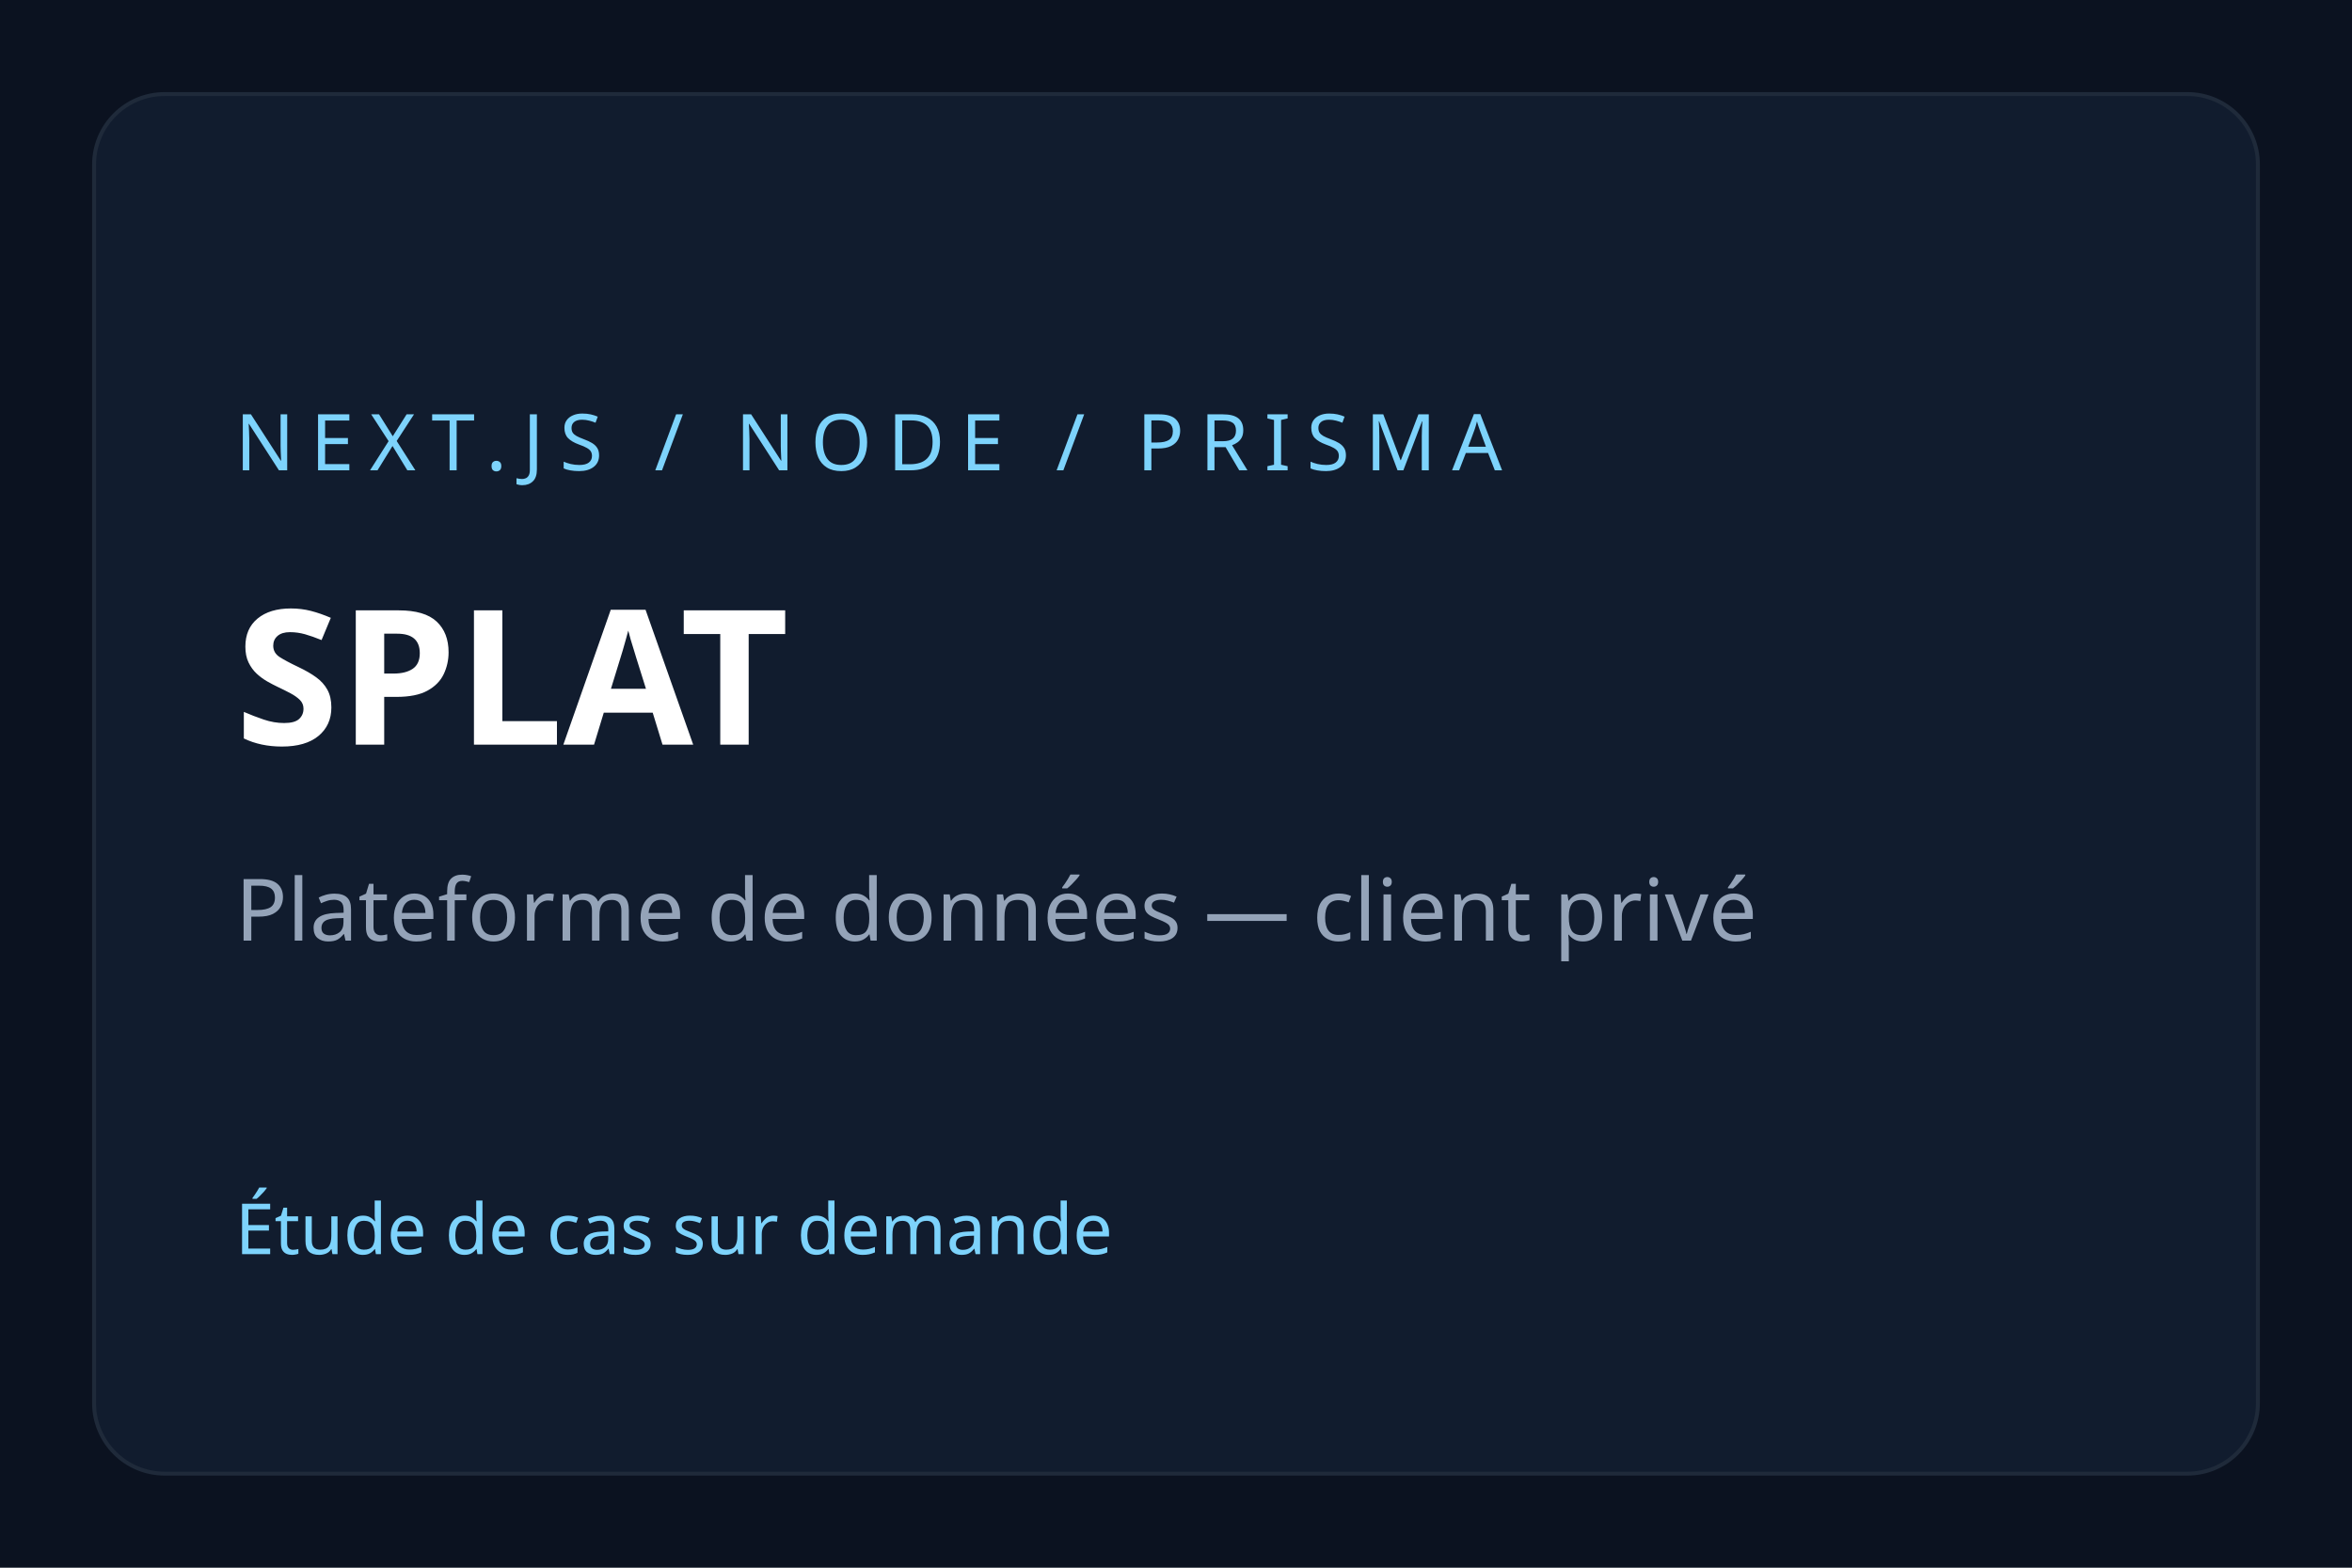
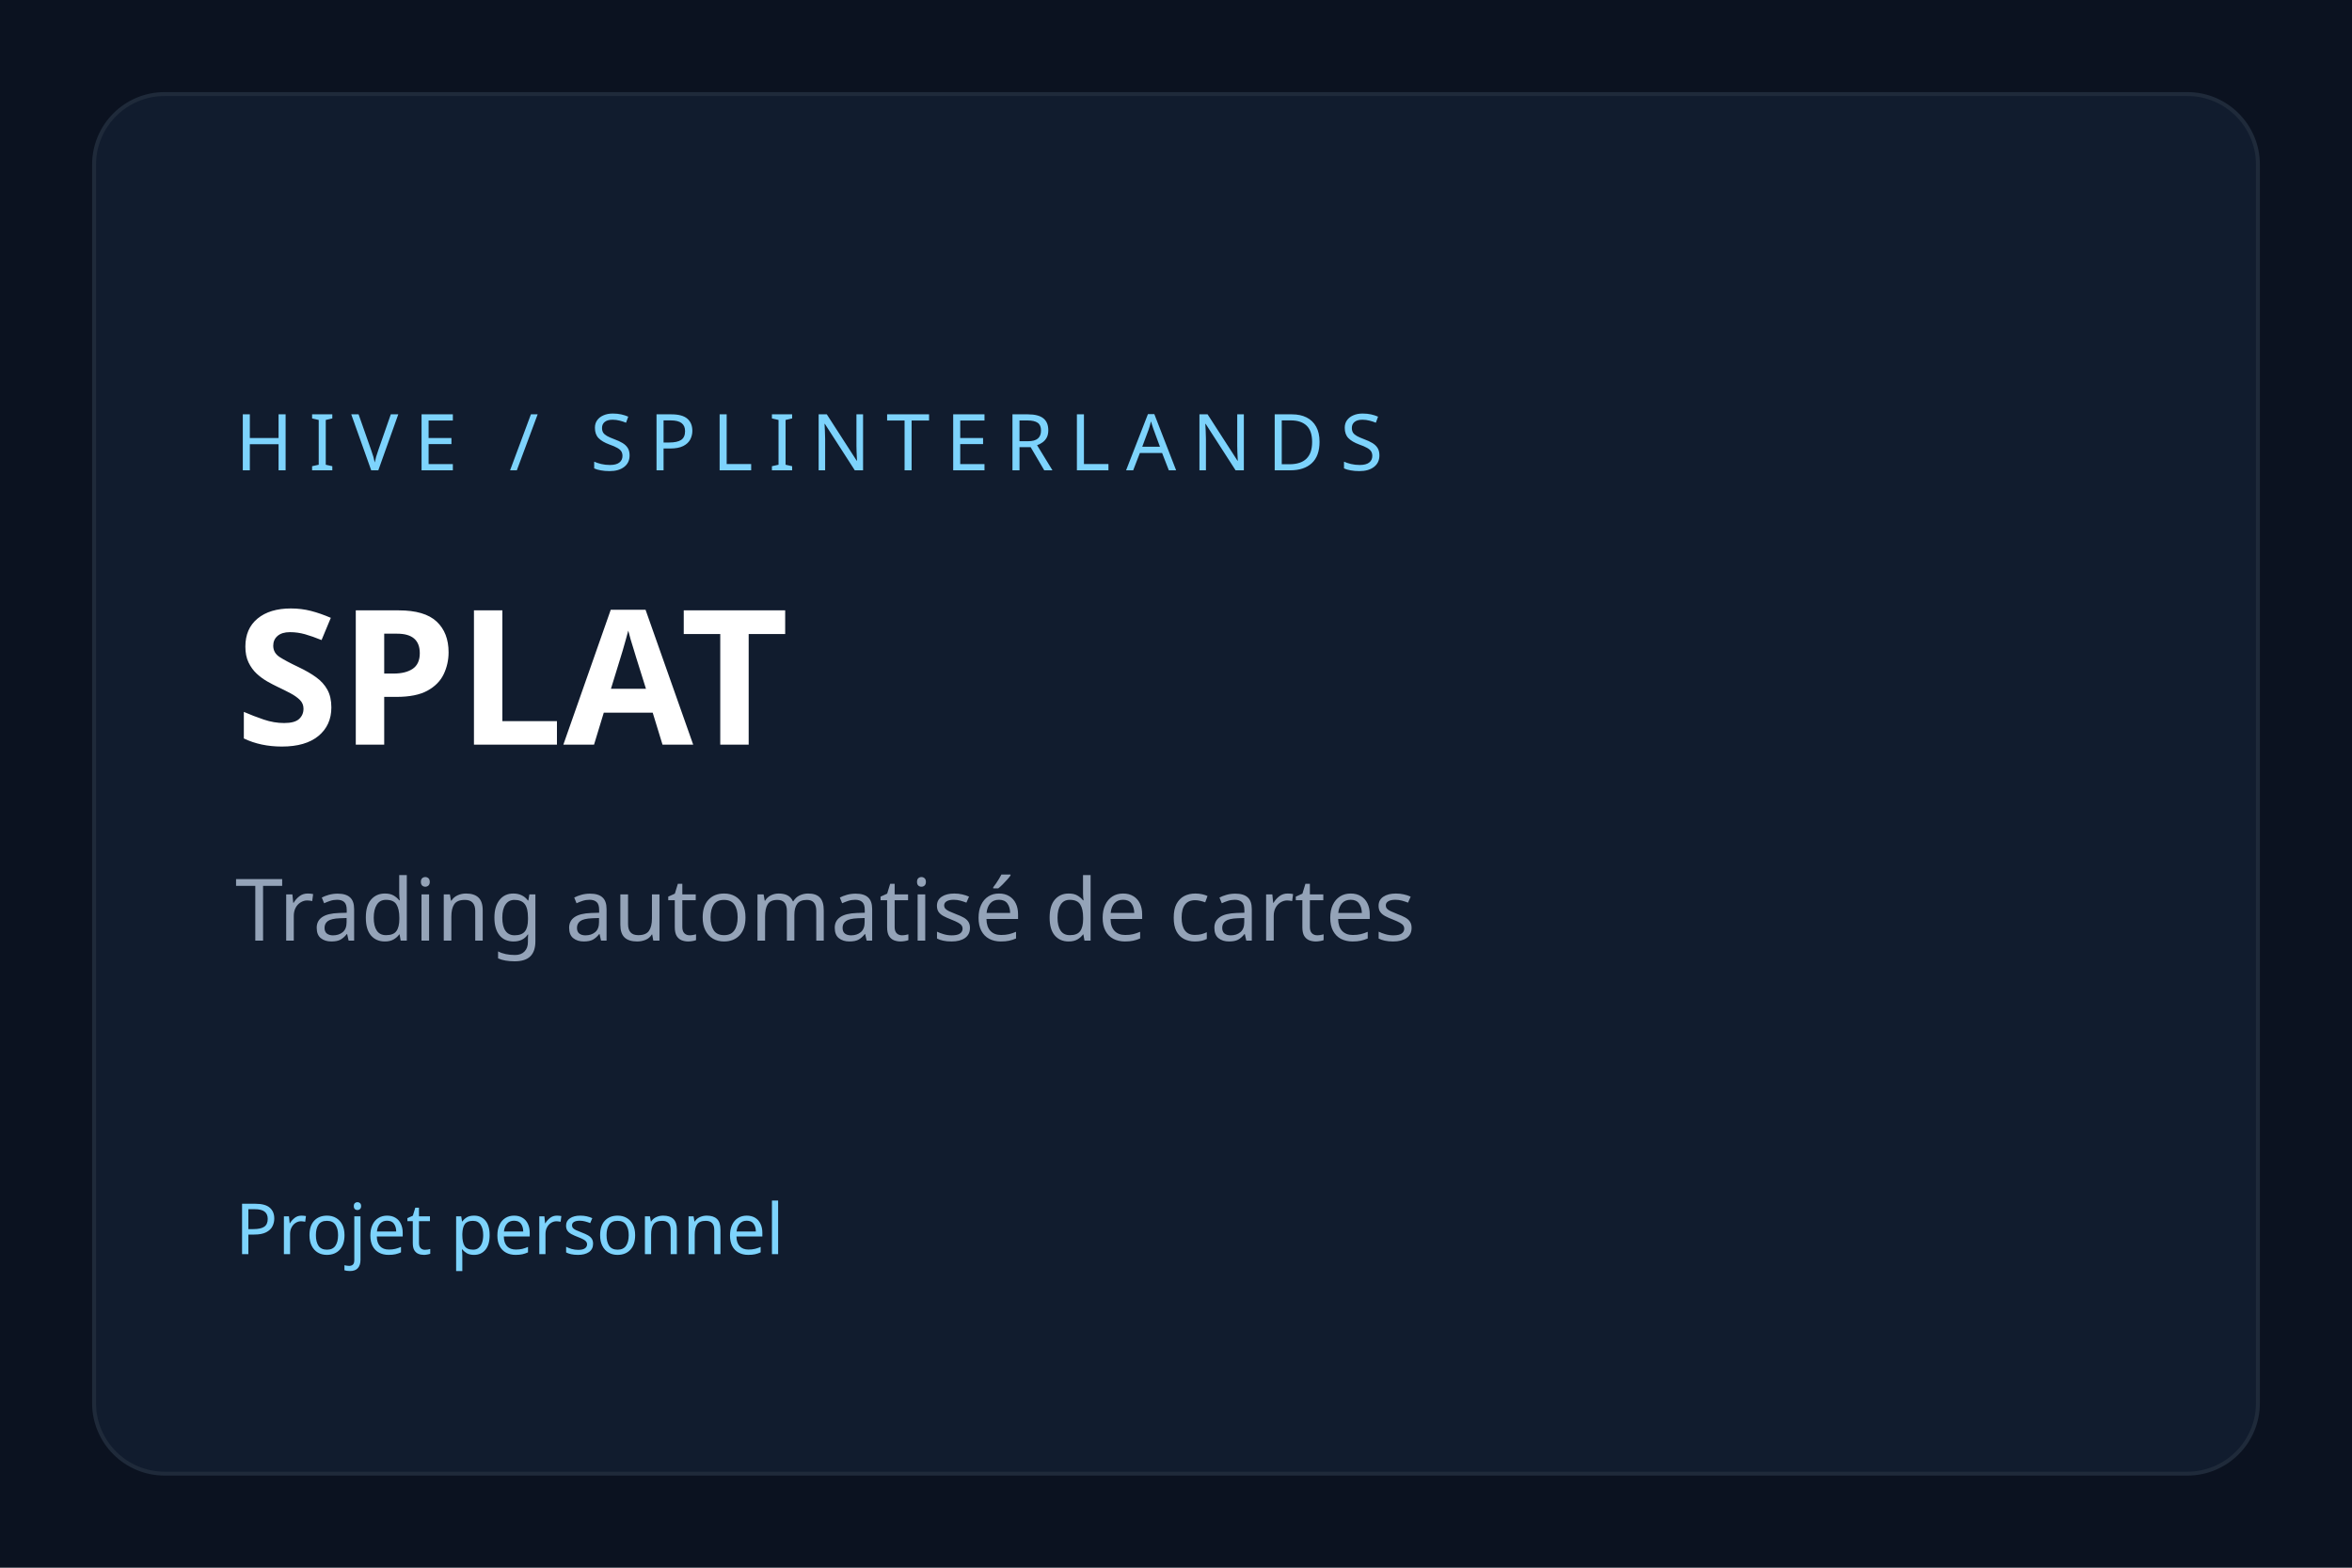
- <svg xmlns="http://www.w3.org/2000/svg" width="600" height="400" viewBox="0 0 600 400" role="img" aria-label="SPLAT, plateforme de données Next.js et PostgreSQL">
+ <svg xmlns="http://www.w3.org/2000/svg" width="600" height="400" viewBox="0 0 600 400" role="img" aria-label="SPLAT, trading automatisé de cartes sur Hive">
  <rect width="600" height="400" fill="#0b1220" />
  <rect x="24" y="24" width="552" height="352" rx="18" fill="#111c2e" stroke="#1f2a3a" />
-   <text x="60" y="120" fill="#7dd3fc" font-family="sans-serif" font-size="20" letter-spacing="4">NEXT.JS / NODE / PRISMA</text>
+   <text x="60" y="120" fill="#7dd3fc" font-family="sans-serif" font-size="20" letter-spacing="4">HIVE / SPLINTERLANDS</text>
  <text x="60" y="190" fill="#ffffff" font-family="sans-serif" font-size="48" font-weight="700">SPLAT</text>
-   <text x="60" y="240" fill="#94a3b8" font-family="sans-serif" font-size="22">Plateforme de données — client privé</text>
-   <text x="60" y="320" fill="#7dd3fc" font-family="sans-serif" font-size="18">Étude de cas sur demande</text>
+   <text x="60" y="240" fill="#94a3b8" font-family="sans-serif" font-size="22">Trading automatisé de cartes</text>
+   <text x="60" y="320" fill="#7dd3fc" font-family="sans-serif" font-size="18">Projet personnel</text>
</svg>
